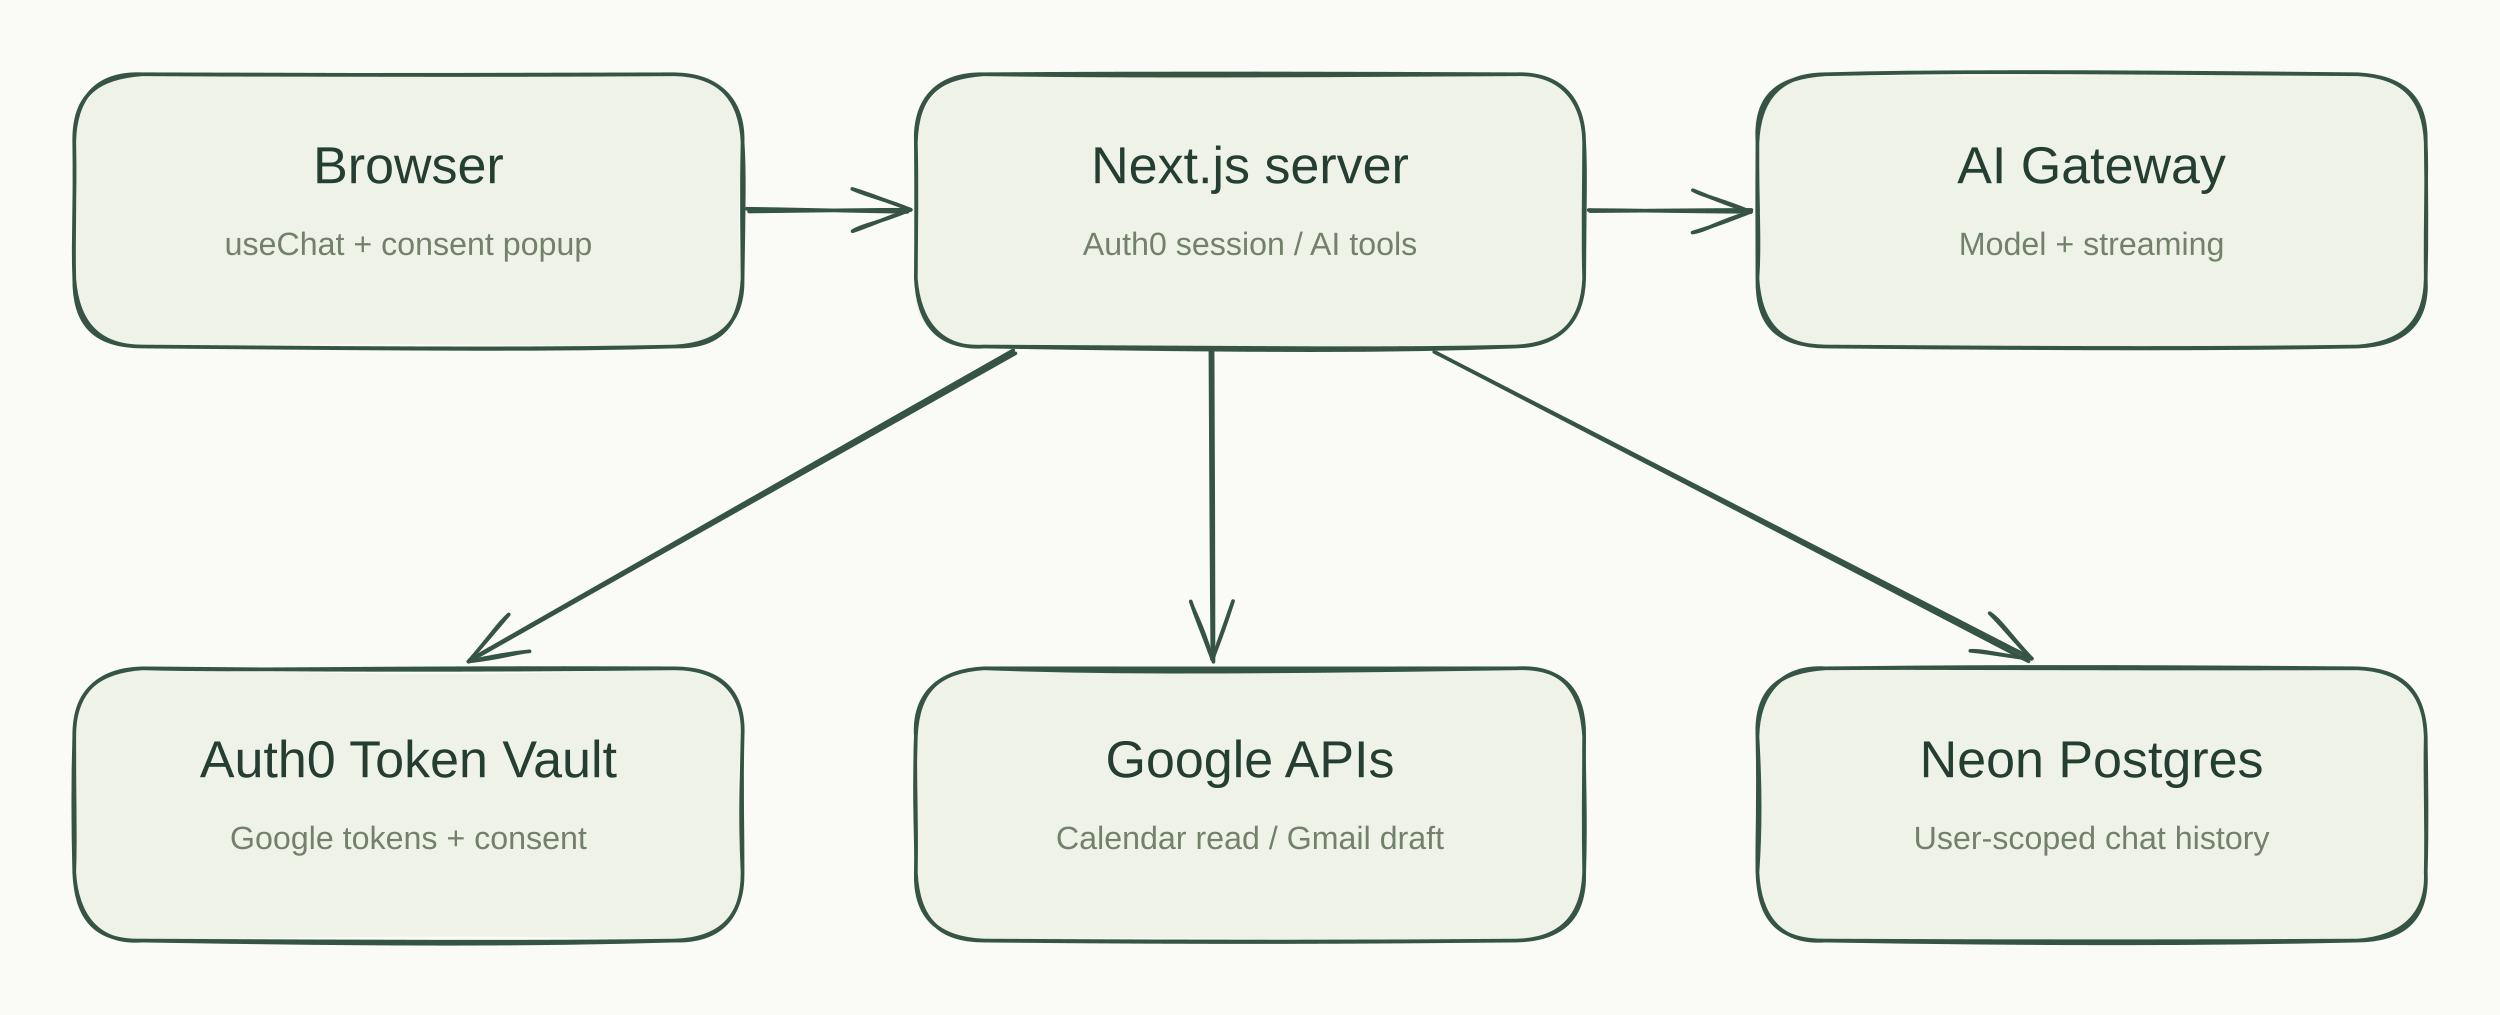
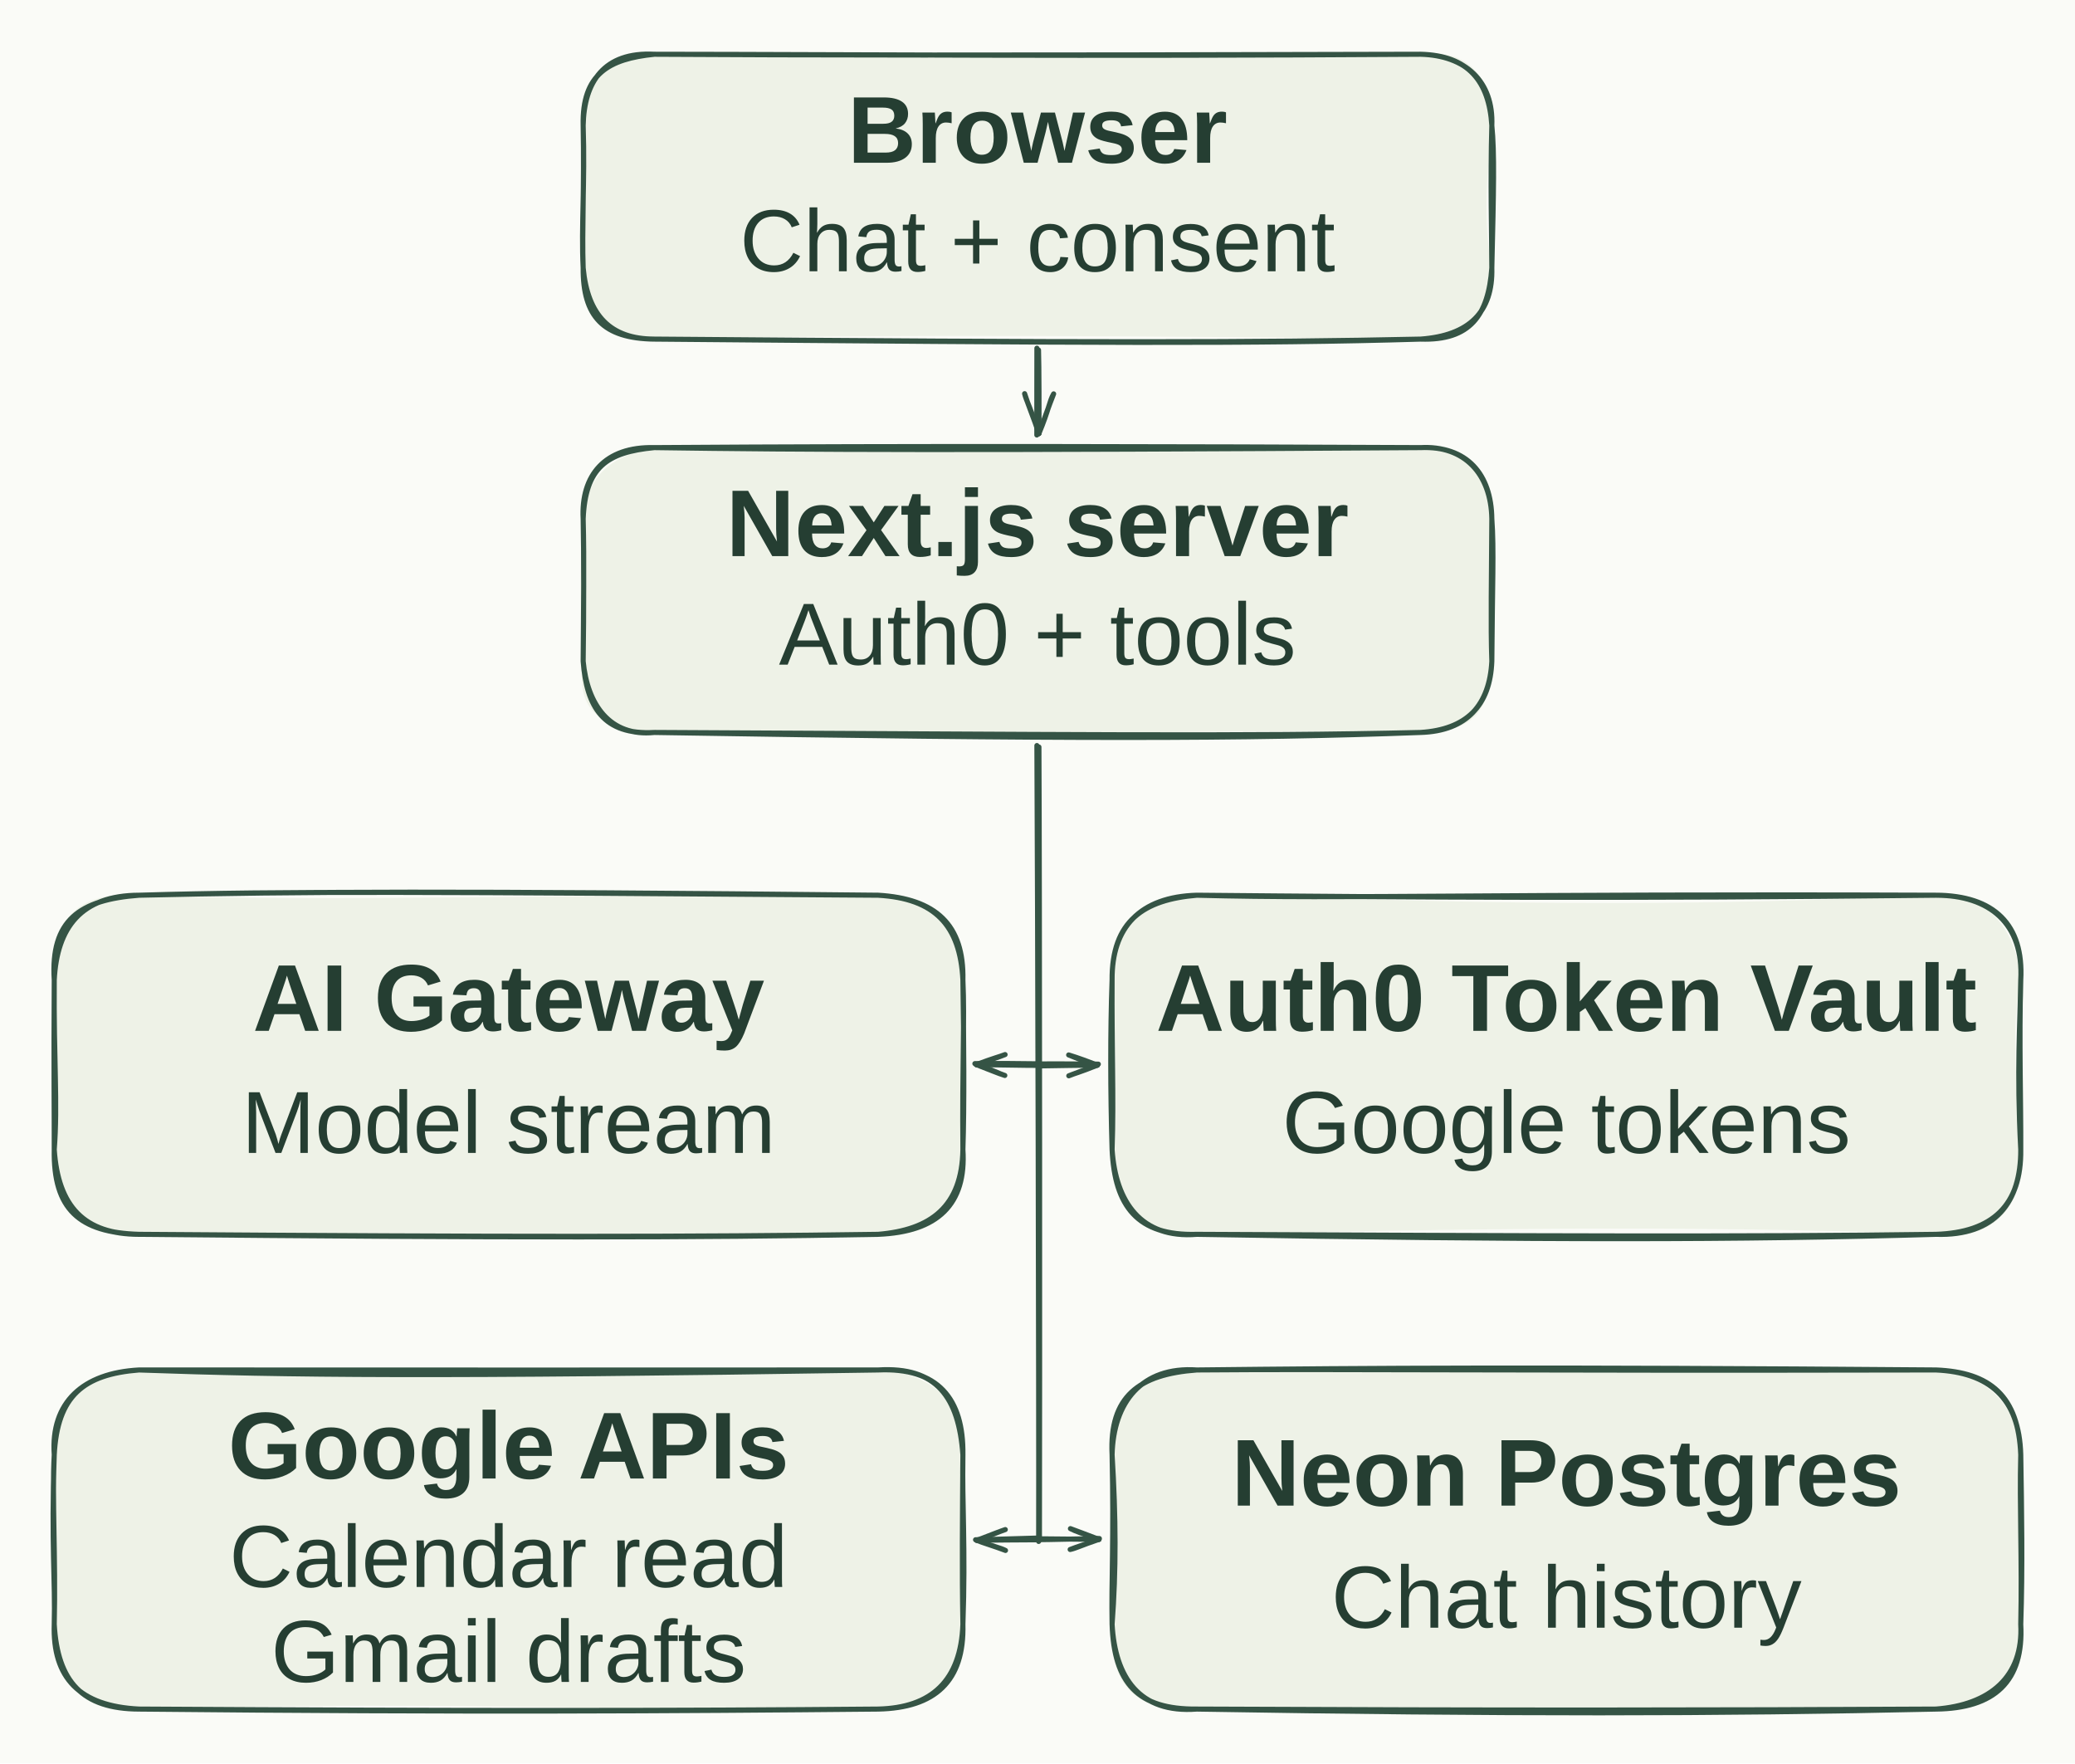
- <svg xmlns="http://www.w3.org/2000/svg" version="1.1" viewBox="0 0 1010 410" width="1010" height="410">
+ <svg xmlns="http://www.w3.org/2000/svg" version="1.1" viewBox="0 0 612 520" width="612" height="520" role="img" aria-labelledby="architecture-title architecture-description">
  <defs>
    <style class="style-fonts">
      </style>
  </defs>
-   <rect x="0" y="0" width="1010" height="410" fill="#fafbf7" />
-   <g stroke-linecap="round" transform="translate(30 30) rotate(0 135 55)">
-     <path d="M27.5 0 C77.02 -1.07, 119.93 -0.24, 242.5 0 C262.98 -2.11, 270.33 11.93, 270 27.5 C268.4 45.58, 267.31 65.22, 270 82.5 C268.24 103.41, 262.56 108.42, 242.5 110 C170.72 109.21, 99.94 108.39, 27.5 110 C6.85 107.84, 0.28 102.69, 0 82.5 C-1.45 67.25, 1.12 58.24, 0 27.5 C1.71 8.58, 8.6 -0.37, 27.5 0" stroke="none" stroke-width="0" fill="#eef2e7" />
-     <path d="M27.5 0 C70.95 0.28, 113.33 0.38, 242.5 0 M27.5 0 C86.08 0.03, 144.34 0.67, 242.5 0 M242.5 0 C260.05 0.32, 270.53 10.14, 270 27.5 M242.5 0 C260.95 0.34, 269.2 10.21, 270 27.5 M270 27.5 C270.77 38.41, 270.51 52.16, 270 82.5 M270 27.5 C269.47 48.73, 269.92 69.99, 270 82.5 M270 82.5 C270.36 99.87, 261.12 108.97, 242.5 110 M270 82.5 C268.99 100.87, 261.39 110.49, 242.5 110 M242.5 110 C196.68 111, 150.3 111.02, 27.5 110 M242.5 110 C195.99 111.43, 149.57 111.1, 27.5 110 M27.5 110 C8.03 109.83, -0.11 101.15, 0 82.5 M27.5 110 C10.27 109.99, 1.3 100.89, 0 82.5 M0 82.5 C-0.67 66.56, 0.52 50.03, 0 27.5 M0 82.5 C-0.39 67.68, 0.34 51.69, 0 27.5 M0 27.5 C0.26 10.36, 8.24 -0.78, 27.5 0 M0 27.5 C-0.37 7.92, 9.77 1.36, 27.5 0" stroke="#355445" stroke-width="1.5" fill="none" />
+   <rect x="0" y="0" width="612" height="520" fill="#fafbf7" />
+   <g stroke-linecap="round" transform="translate(172 16) rotate(0 134 42)">
+     <path d="M21 0 C72.89 -1.11, 118.32 -0.31, 247 0 C263.15 -2.11, 268.33 9.77, 268 21 C266.48 34.85, 265.4 50.26, 268 63 C266.24 79.57, 262.73 82.42, 247 84 C171.52 83.17, 97.03 82.37, 21 84 C4.68 81.84, 0.28 78.86, 0 63 C-1.52 50.91, 1.06 45.07, 0 21 C1.71 6.41, 6.43 -0.37, 21 0" stroke="none" stroke-width="0" fill="#eef2e7" />
+     <path d="M21 0 C66.64 0.26, 111.24 0.36, 247 0 M21 0 C82.57 0.06, 143.82 0.68, 247 0 M247 0 C260.22 0.32, 268.53 7.98, 268 21 M247 0 C261.12 0.34, 267.2 8.04, 268 21 M268 21 C268.81 29.09, 268.54 40.01, 268 63 M268 21 C267.53 37.17, 267.98 53.37, 268 63 M268 63 C268.36 76.04, 261.29 82.97, 247 84 M268 63 C266.99 77.04, 261.56 84.49, 247 84 M247 84 C198.8 85.04, 150.05 85.05, 21 84 M247 84 C198.12 85.46, 149.33 85.13, 21 84 M21 84 C5.87 83.83, -0.11 77.32, 0 63 M21 84 C8.1 83.99, 1.3 77.06, 0 63 M0 63 C-0.62 50.79, 0.57 37.99, 0 21 M0 63 C-0.38 51.77, 0.35 39.38, 0 21 M0 21 C0.26 8.2, 6.07 -0.78, 21 0 M0 21 C-0.37 5.76, 7.61 1.36, 21 0" stroke="#355445" stroke-width="1.5" fill="none" />
  </g>
-   <g stroke-linecap="round" transform="translate(370 30) rotate(0 135 55)">
-     <path d="M27.5 0 C81.08 -1.95, 128.81 -0.3, 242.5 0 C262.32 -1.42, 267.86 11.9, 270 27.5 C270.37 38.86, 268.2 56.14, 270 82.5 C269.27 103.18, 261.49 109.64, 242.5 110 C182.49 108.6, 126.93 111.87, 27.5 110 C7.33 108.47, -2.24 101.75, 0 82.5 C-0.88 65.79, -1.32 53.18, 0 27.5 C0.62 10.79, 10.84 2.06, 27.5 0" stroke="none" stroke-width="0" fill="#eef2e7" />
-     <path d="M27.5 0 C70.35 0.63, 114.22 0.84, 242.5 0 M27.5 0 C101.14 -0.53, 175.7 -0.3, 242.5 0 M242.5 0 C260.48 -0.56, 269.85 9.92, 270 27.5 M242.5 0 C259.69 -0.71, 269.78 9.86, 270 27.5 M270 27.5 C270.67 39.53, 270.14 53.63, 270 82.5 M270 27.5 C269.87 48.57, 269.57 69.09, 270 82.5 M270 82.5 C269.51 100.12, 260.21 109.14, 242.5 110 M270 82.5 C269.35 99.53, 260.58 109.59, 242.5 110 M242.5 110 C192.82 111.93, 143.05 111.95, 27.5 110 M242.5 110 C193.01 111.22, 143.17 110.54, 27.5 110 M27.5 110 C8.1 110.86, 0.99 100.27, 0 82.5 M27.5 110 C9.98 111.36, 1.21 99.57, 0 82.5 M0 82.5 C0.19 62.81, 0.16 40.77, 0 27.5 M0 82.5 C0.15 63.26, 0.41 43.48, 0 27.5 M0 27.5 C-0.68 10.36, 8.5 -0.37, 27.5 0 M0 27.5 C0.64 8.06, 9 1.35, 27.5 0" stroke="#355445" stroke-width="1.5" fill="none" />
+   <g stroke-linecap="round" transform="translate(172 132) rotate(0 134 42)">
+     <path d="M21 0 C77.18 -1.91, 127.63 -0.3, 247 0 C262.49 -1.42, 265.86 9.73, 268 21 C268.36 29.1, 266.19 43.12, 268 63 C267.27 79.35, 261.66 83.64, 247 84 C184.05 82.64, 125.45 85.84, 21 84 C5.16 82.47, -2.24 77.92, 0 63 C-0.82 50.02, -1.27 41.13, 0 21 C0.62 8.62, 8.67 2.06, 21 0" stroke="none" stroke-width="0" fill="#eef2e7" />
+     <path d="M21 0 C66.06 0.65, 112.1 0.86, 247 0 M21 0 C98.43 -0.53, 176.76 -0.31, 247 0 M247 0 C260.64 -0.56, 267.85 7.75, 268 21 M247 0 C259.86 -0.71, 267.78 7.7, 268 21 M268 21 C268.66 29.97, 268.14 41.02, 268 63 M268 21 C267.92 37.14, 267.62 52.73, 268 63 M268 63 C267.51 76.28, 260.38 83.14, 247 84 M268 63 C267.35 75.7, 260.74 83.59, 247 84 M247 84 C194.77 85.95, 142.46 85.97, 21 84 M247 84 C194.96 85.24, 142.57 84.58, 21 84 M21 84 C5.94 84.86, 0.99 76.43, 0 63 M21 84 C7.82 85.36, 1.21 75.74, 0 63 M0 63 C0.22 48.17, 0.2 30.98, 0 21 M0 63 C0.08 48.35, 0.34 33.16, 0 21 M0 21 C-0.68 8.2, 6.34 -0.37, 21 0 M0 21 C0.64 5.89, 6.84 1.35, 21 0" stroke="#355445" stroke-width="1.5" fill="none" />
  </g>
-   <g stroke-linecap="round" transform="translate(710 30) rotate(0 135 55)">
-     <path d="M27.5 0 C85.15 2.07, 137.69 -0.36, 242.5 0 C261.67 -0.73, 271 11.86, 270 27.5 C272.33 48.74, 269.08 69.05, 270 82.5 C270.31 102.96, 260.42 110.87, 242.5 110 C199.17 112.9, 153.92 110.45, 27.5 110 C7.81 109.11, 0.84 100.81, 0 82.5 C-0.3 64.34, 1.83 48.12, 0 27.5 C-0.47 7.4, 7.47 -1.11, 27.5 0" stroke="none" stroke-width="0" fill="#eef2e7" />
-     <path d="M27.5 0 C69.75 -1.27, 113 -0.95, 242.5 0 M27.5 0 C74.24 -1.1, 120.01 -1.28, 242.5 0 M242.5 0 C260.9 0.95, 269.18 9.7, 270 27.5 M242.5 0 C261.19 1.01, 270.36 9.52, 270 27.5 M270 27.5 C270.57 40.64, 269.78 55.09, 270 82.5 M270 27.5 C270.27 47.2, 270.41 68.18, 270 82.5 M270 82.5 C271.07 100.36, 261.7 109.3, 242.5 110 M270 82.5 C269.72 100.95, 259.76 108.7, 242.5 110 M242.5 110 C188.95 110.76, 135.81 110.79, 27.5 110 M242.5 110 C188.98 111, 135.72 111.03, 27.5 110 M27.5 110 C8.17 109.48, -0.32 101.78, 0 82.5 M27.5 110 C9.7 109.97, 1.13 101.01, 0 82.5 M0 82.5 C1.04 67.67, -0.19 53.5, 0 27.5 M0 82.5 C0.03 69.84, -0.18 57.27, 0 27.5 M0 27.5 C0.78 10.36, 8.77 0.05, 27.5 0 M0 27.5 C-1.12 8.2, 8.23 1.33, 27.5 0" stroke="#355445" stroke-width="1.5" fill="none" />
+   <g stroke-linecap="round" transform="translate(16 264) rotate(0 134 50)">
+     <path d="M25 0 C83.42 2.07, 136.76 -0.34, 243 0 C260.5 -0.73, 269 11.03, 268 25 C270.29 44.36, 267.04 62.79, 268 75 C268.31 93.79, 259.25 100.87, 243 100 C199.04 102.9, 153.18 100.47, 25 100 C6.98 99.11, 0.84 91.64, 0 75 C-0.23 58.48, 1.9 43.92, 0 25 C-0.47 6.57, 6.64 -1.11, 25 0" stroke="none" stroke-width="0" fill="#eef2e7" />
+     <path d="M25 0 C67.86 -1.27, 111.71 -0.96, 243 0 M25 0 C72.39 -1.11, 118.81 -1.29, 243 0 M243 0 C259.73 0.95, 267.18 8.86, 268 25 M243 0 C260.02 1.01, 268.36 8.69, 268 25 M268 25 C268.55 36.88, 267.76 50.07, 268 75 M268 25 C268.28 42.86, 268.43 61.99, 268 75 M268 75 C269.07 91.19, 260.54 99.3, 243 100 M268 75 C267.72 91.78, 258.59 98.7, 243 100 M243 100 C188.71 100.77, 134.83 100.8, 25 100 M243 100 C188.74 101, 134.74 101.04, 25 100 M25 100 C7.34 99.48, -0.32 92.62, 0 75 M25 100 C8.87 99.97, 1.13 91.84, 0 75 M0 75 C1.05 61.47, -0.18 48.61, 0 25 M0 75 C0.03 63.49, -0.17 52.06, 0 25 M0 25 C0.78 9.53, 7.94 0.05, 25 0 M0 25 C-1.12 7.37, 7.4 1.33, 25 0" stroke="#355445" stroke-width="1.5" fill="none" />
  </g>
-   <g stroke-linecap="round" transform="translate(30 270) rotate(0 135 55)">
-     <path d="M27.5 0 C89.21 1.19, 146.57 4.48, 242.5 0 C261.02 -0.05, 268.53 11.83, 270 27.5 C267.16 42.02, 268.42 59.97, 270 82.5 C271.35 102.73, 259.35 112.09, 242.5 110 C167.94 107.02, 94.91 108.66, 27.5 110 C8.29 109.75, -1.68 99.87, 0 82.5 C1.82 62.88, 0.93 43.06, 0 27.5 C-1.55 9.61, 9.71 1.32, 27.5 0" stroke="none" stroke-width="0" fill="#eef2e7" />
-     <path d="M27.5 0 C71.25 1.19, 113.89 -0.49, 242.5 0 M27.5 0 C89.3 0.59, 151.37 1.04, 242.5 0 M242.5 0 C261.32 0.07, 270.91 9.47, 270 27.5 M242.5 0 C259.93 -0.03, 270.94 9.18, 270 27.5 M270 27.5 C269.81 41.75, 268.76 56.55, 270 82.5 M270 27.5 C269.46 47.04, 270.06 67.27, 270 82.5 M270 82.5 C270.23 100.6, 260.8 109.47, 242.5 110 M270 82.5 C270.09 99.6, 261.7 110.56, 242.5 110 M242.5 110 C185.08 111.68, 128.56 111.72, 27.5 110 M242.5 110 C186 110.78, 129.32 110.47, 27.5 110 M27.5 110 C8.24 110.51, 0.78 100.9, 0 82.5 M27.5 110 C9.42 111.34, 1.04 99.68, 0 82.5 M0 82.5 C-0.5 63.93, -0.54 44.24, 0 27.5 M0 82.5 C0.56 65.42, -0.11 49.06, 0 27.5 M0 27.5 C-0.15 10.36, 9.04 0.46, 27.5 0 M0 27.5 C-0.11 8.34, 10.22 1.31, 27.5 0" stroke="#355445" stroke-width="1.5" fill="none" />
+   <g stroke-linecap="round" transform="translate(328 264) rotate(0 134 50)">
+     <path d="M25 0 C87.54 1.21, 145.76 4.49, 243 0 C259.85 -0.05, 266.53 10.99, 268 25 C265.23 38.02, 266.48 54.46, 268 75 C269.35 93.56, 258.18 102.09, 243 100 C167.42 97.01, 93.37 98.63, 25 100 C7.46 99.75, -1.68 90.7, 0 75 C1.79 57.25, 0.9 39.29, 0 25 C-1.55 8.78, 8.87 1.32, 25 0" stroke="none" stroke-width="0" fill="#eef2e7" />
+     <path d="M25 0 C69.35 1.18, 112.58 -0.49, 243 0 M25 0 C87.67 0.59, 150.6 1.05, 243 0 M243 0 C260.15 0.07, 268.91 8.64, 268 25 M243 0 C258.76 -0.03, 268.94 8.35, 268 25 M268 25 C267.83 37.9, 266.78 51.35, 268 75 M268 25 C267.47 42.75, 268.07 61.19, 268 75 M268 75 C268.23 91.43, 259.63 99.47, 243 100 M268 75 C268.09 90.44, 260.53 100.56, 243 100 M243 100 C184.8 101.69, 127.49 101.73, 25 100 M243 100 C185.71 100.78, 128.24 100.48, 25 100 M25 100 C7.4 100.51, 0.78 91.73, 0 75 M25 100 C8.59 101.34, 1.04 90.52, 0 75 M0 75 C-0.5 58.16, -0.55 40.21, 0 25 M0 75 C0.54 59.45, -0.13 44.62, 0 25 M0 25 C-0.15 9.52, 8.21 0.46, 25 0 M0 25 C-0.11 7.5, 9.39 1.31, 25 0" stroke="#355445" stroke-width="1.5" fill="none" />
  </g>
-   <g stroke-linecap="round" transform="translate(370 270) rotate(0 135 55)">
-     <path d="M27.5 0 C93.28 -0.06, 155.45 -0.85, 242.5 0 C260.36 0.64, 271.66 11.79, 270 27.5 C269.13 40.9, 269.3 50.89, 270 82.5 C272.39 102.51, 258.28 107.71, 242.5 110 C184.61 111.32, 121.9 107.23, 27.5 110 C8.77 110.39, 1.4 98.93, 0 82.5 C2.39 72.43, -1.52 60, 0 27.5 C-2.64 11.82, 11.94 -1.85, 27.5 0" stroke="none" stroke-width="0" fill="#eef2e7" />
-     <path d="M27.5 0 C70.66 1.54, 112.67 2.07, 242.5 0 M27.5 0 C105.41 0.02, 182.74 0.07, 242.5 0 M242.5 0 C261.74 -0.81, 270.24 9.25, 270 27.5 M242.5 0 C261.43 -1.08, 268.76 8.84, 270 27.5 M270 27.5 C269.71 42.86, 270.79 58.02, 270 82.5 M270 27.5 C269.86 46.87, 269.71 65.16, 270 82.5 M270 82.5 C269.39 100.84, 259.89 109.64, 242.5 110 M270 82.5 C270.45 101.02, 260.88 109.67, 242.5 110 M242.5 110 C183.32 110.51, 123.41 110.56, 27.5 110 M242.5 110 C183.01 110.56, 122.91 110.97, 27.5 110 M27.5 110 C8.31 109.14, -0.53 100.02, 0 82.5 M27.5 110 C9.14 109.95, 0.96 101.12, 0 82.5 M0 82.5 C0.36 68.78, -0.9 56.97, 0 27.5 M0 82.5 C0.44 61, -0.7 40.85, 0 27.5 M0 27.5 C-1.09 10.36, 9.31 0.88, 27.5 0 M0 27.5 C0.9 8.47, 9.45 1.3, 27.5 0" stroke="#355445" stroke-width="1.5" fill="none" />
+   <g stroke-linecap="round" transform="translate(16 404) rotate(0 134 50)">
+     <path d="M25 0 C91.67 -0.08, 154.76 -0.87, 243 0 C259.19 0.64, 269.66 10.96, 268 25 C267.16 37.27, 267.33 46.12, 268 75 C270.39 93.34, 257.11 97.71, 243 100 C184.27 101.3, 120.75 97.24, 25 100 C7.94 100.39, 1.4 89.76, 0 75 C2.41 66.01, -1.5 54.67, 0 25 C-2.64 10.99, 11.11 -1.85, 25 0" stroke="none" stroke-width="0" fill="#eef2e7" />
+     <path d="M25 0 C68.75 1.55, 111.38 2.07, 243 0 M25 0 C103.99 0.02, 182.39 0.06, 243 0 M243 0 C260.57 -0.81, 268.24 8.42, 268 25 M243 0 C260.26 -1.08, 266.76 8.01, 268 25 M268 25 C267.72 38.93, 268.8 52.64, 268 75 M268 25 C267.87 42.63, 267.71 59.19, 268 75 M268 75 C267.39 91.67, 258.72 99.64, 243 100 M268 75 C268.45 91.86, 259.71 99.67, 243 100 M243 100 C182.98 100.52, 122.24 100.57, 25 100 M243 100 C182.67 100.57, 121.74 100.97, 25 100 M25 100 C7.47 99.14, -0.53 90.85, 0 75 M25 100 C8.31 99.95, 0.96 91.96, 0 75 M0 75 C0.35 62.45, -0.91 51.81, 0 25 M0 75 C0.46 55.41, -0.69 37.17, 0 25 M0 25 C-1.09 9.52, 8.48 0.88, 25 0 M0 25 C0.9 7.64, 8.61 1.3, 25 0" stroke="#355445" stroke-width="1.5" fill="none" />
  </g>
-   <g stroke-linecap="round" transform="translate(710 270) rotate(0 135 55)">
-     <path d="M27.5 0 C97.34 -0.95, 164.33 -0.91, 242.5 0 C259.71 1.33, 269.19 11.76, 270 27.5 C271.1 45.18, 270.19 63.81, 270 82.5 C267.82 102.28, 262.81 108.93, 242.5 110 C196.38 110.71, 148.9 110.71, 27.5 110 C9.25 111.02, -1.12 103.59, 0 82.5 C-2.63 70.97, 1.64 54.95, 0 27.5 C1.87 8.43, 8.58 0.58, 27.5 0" stroke="none" stroke-width="0" fill="#eef2e7" />
-     <path d="M27.5 0 C70.06 -0.36, 113.55 0.27, 242.5 0 M27.5 0 C77.46 -0.55, 127.05 -0.91, 242.5 0 M242.5 0 C259.76 0.71, 269.56 9.03, 270 27.5 M242.5 0 C260.17 0.64, 269.33 8.5, 270 27.5 M270 27.5 C269.61 43.98, 270.43 61.88, 270 82.5 M270 27.5 C270.26 45.5, 270.56 64.26, 270 82.5 M270 82.5 C270.94 101.08, 261.38 109.81, 242.5 110 M270 82.5 C270.82 99.68, 260.06 108.78, 242.5 110 M242.5 110 C179.45 111.43, 116.16 111.5, 27.5 110 M242.5 110 C178.98 110.34, 115.46 110.41, 27.5 110 M27.5 110 C8.37 110.17, 0.57 101.53, 0 82.5 M27.5 110 C8.86 111.32, 0.87 99.8, 0 82.5 M0 82.5 C1.22 65.04, 1.15 47.7, 0 27.5 M0 82.5 C-0.22 68.78, 0.57 54.64, 0 27.5 M0 27.5 C0.37 10.35, 9.58 -1.11, 27.5 0 M0 27.5 C-0.85 8.61, 8.68 1.28, 27.5 0" stroke="#355445" stroke-width="1.5" fill="none" />
+   <g stroke-linecap="round" transform="translate(328 404) rotate(0 134 50)">
+     <path d="M25 0 C95.79 -0.94, 163.75 -0.91, 243 0 C258.54 1.33, 267.19 10.92, 268 25 C269.09 40.92, 268.18 57.78, 268 75 C265.82 93.11, 261.64 98.93, 243 100 C196.25 100.72, 148.13 100.72, 25 100 C8.42 101.02, -1.12 94.42, 0 75 C-2.57 64.77, 1.7 50.04, 0 25 C1.87 7.6, 7.74 0.58, 25 0" stroke="none" stroke-width="0" fill="#eef2e7" />
+     <path d="M25 0 C68.16 -0.36, 112.25 0.27, 243 0 M25 0 C75.66 -0.56, 125.94 -0.92, 243 0 M243 0 C258.6 0.71, 267.56 8.19, 268 25 M243 0 C259 0.64, 267.33 7.67, 268 25 M268 25 C267.6 39.95, 268.42 56.33, 268 75 M268 25 C268.26 41.32, 268.56 58.39, 268 75 M268 75 C268.94 91.91, 260.21 99.81, 243 100 M268 75 C268.82 90.51, 258.9 98.78, 243 100 M243 100 C179.07 101.44, 114.9 101.5, 25 100 M243 100 C178.6 100.35, 114.19 100.42, 25 100 M25 100 C7.54 100.17, 0.57 92.37, 0 75 M25 100 C8.02 101.32, 0.87 90.63, 0 75 M0 75 C1.2 59.14, 1.13 43.41, 0 25 M0 75 C-0.23 62.57, 0.55 49.73, 0 25 M0 25 C0.37 9.52, 8.75 -1.11, 25 0 M0 25 C-0.85 7.78, 7.84 1.28, 25 0" stroke="#355445" stroke-width="1.5" fill="none" />
  </g>
  <g stroke-linecap="round">
-     <g transform="translate(302 85) rotate(0 32.5 0)">
-       <path d="M-0.39 -0.67 C10.48 -0.59, 53.67 0.48, 64.58 0.59 M0.63 0.44 C11.78 0.33, 55.2 -0.34, 65.87 -0.28" stroke="#355445" stroke-width="1.5" fill="none" />
+     <g transform="translate(306 103) rotate(0 0 12.5)">
+       <path d="M-0.18 -0.32 C-0.17 3.89, -0.23 21.06, -0.2 25.28 M0.3 0.21 C0.45 4.32, 0.49 20.67, 0.41 24.87" stroke="#355445" stroke-width="1.5" fill="none" />
    </g>
-     <g transform="translate(302 85) rotate(0 32.5 0)">
-       <path d="M42.44 8.42 C45.91 6.01, 52.86 5.11, 65.87 -0.28 M42.44 8.42 C49.19 6.18, 56.93 2.65, 65.87 -0.28" stroke="#355445" stroke-width="1.5" fill="none" />
+     <g transform="translate(306 103) rotate(0 0 12.5)">
+       <path d="M-3.8 13.09 C-3.32 15.22, -1.78 17.84, 0.41 24.87 M-3.8 13.09 C-2.64 16.78, -1.17 20.08, 0.41 24.87" stroke="#355445" stroke-width="1.5" fill="none" />
    </g>
-     <g transform="translate(302 85) rotate(0 32.5 0)">
-       <path d="M42.32 -8.68 C45.84 -7.67, 52.81 -5.15, 65.87 -0.28 M42.32 -8.68 C49.1 -5.72, 56.88 -4.05, 65.87 -0.28" stroke="#355445" stroke-width="1.5" fill="none" />
+     <g transform="translate(306 103) rotate(0 0 12.5)">
+       <path d="M4.76 13.15 C3.52 15.25, 3.35 17.85, 0.41 24.87 M4.76 13.15 C3.32 16.79, 2.19 20.08, 0.41 24.87" stroke="#355445" stroke-width="1.5" fill="none" />
    </g>
  </g>
  <mask />
  <g stroke-linecap="round">
-     <g transform="translate(642 85) rotate(0 32.5 0)">
-       <path d="M0.42 0.29 C11.46 0.22, 54.85 -0.22, 65.57 -0.19 M-0.18 -0.14 C10.88 -0.14, 54.61 0.64, 65.34 0.57" stroke="#355445" stroke-width="1.5" fill="none" />
-     </g>
-     <g transform="translate(642 85) rotate(0 32.5 0)">
-       <path d="M41.79 8.95 C47 8.21, 50.86 5.09, 65.34 0.57 M41.79 8.95 C50.98 6.25, 59 2.95, 65.34 0.57" stroke="#355445" stroke-width="1.5" fill="none" />
-     </g>
-     <g transform="translate(642 85) rotate(0 32.5 0)">
-       <path d="M41.92 -8.15 C47.14 -5.47, 50.97 -5.17, 65.34 0.57 M41.92 -8.15 C51.07 -4.42, 59.04 -1.3, 65.34 0.57" stroke="#355445" stroke-width="1.5" fill="none" />
+     <g transform="translate(306 220) rotate(0 0 117)">
+       <path d="M0.42 0.29 C0.63 39.22, 0.68 194.78, 0.57 233.81 M-0.18 -0.14 C0.05 38.86, 0.44 195.64, 0.34 234.57" stroke="#355445" stroke-width="1.5" fill="none" />
    </g>
  </g>
  <mask />
  <g stroke-linecap="round">
-     <g transform="translate(490 142) rotate(0 0 62.5)">
-       <path d="M-0.12 -0.1 C0.03 20.74, 0.29 104.59, 0.23 125.38 M-0.99 -0.73 C-0.85 19.89, -0.49 103.4, -0.18 124.39" stroke="#355445" stroke-width="1.5" fill="none" />
+     <g transform="translate(288 314) rotate(0 9 0)">
+       <path d="M-0.06 -0.05 C3.01 -0.04, 15.14 0.2, 18.11 0.18 M-0.47 -0.34 C2.6 -0.45, 14.77 -0.36, 17.91 -0.29" stroke="#355445" stroke-width="1.5" fill="none" />
    </g>
-     <g transform="translate(490 142) rotate(0 0 62.5)">
-       <path d="M-8.94 100.97 C-7.28 106.07, -4.69 109.43, -0.18 124.39 M-8.94 100.97 C-6.88 107.31, -4.6 112.49, -0.18 124.39" stroke="#355445" stroke-width="1.5" fill="none" />
+     <g transform="translate(288 314) rotate(0 9 0)">
+       <path d="M8.44 -3.01 C6.71 -2.33, 5.2 -2.03, -0.06 -0.05 M8.44 -3.01 C6.31 -2.14, 4.22 -1.54, -0.06 -0.05" stroke="#355445" stroke-width="1.5" fill="none" />
    </g>
-     <g transform="translate(490 142) rotate(0 0 62.5)">
-       <path d="M8.16 100.82 C6.4 105.93, 5.57 109.32, -0.18 124.39 M8.16 100.82 C5.98 107.24, 4.02 112.46, -0.18 124.39" stroke="#355445" stroke-width="1.5" fill="none" />
+     <g transform="translate(288 314) rotate(0 9 0)">
+       <path d="M8.36 3.15 C6.63 2.6, 5.14 1.66, -0.06 -0.05 M8.36 3.15 C6.24 2.49, 4.18 1.56, -0.06 -0.05" stroke="#355445" stroke-width="1.5" fill="none" />
    </g>
  </g>
  <mask />
  <g stroke-linecap="round">
-     <g transform="translate(410 142) rotate(0 -110 62.5)">
-       <path d="M-0.65 -0.48 C-37.23 20.21, -183.66 103.66, -220.12 124.6 M0.23 0.73 C-36.38 21.45, -184.07 104.38, -220.71 125.25" stroke="#355445" stroke-width="1.5" fill="none" />
+     <g transform="translate(306 314) rotate(0 9 0)">
+       <path d="M-0.31 -0.23 C2.73 -0.3, 14.85 -0.24, 17.94 -0.19 M0.11 0.34 C3.13 0.29, 14.65 0.1, 17.66 0.12" stroke="#355445" stroke-width="1.5" fill="none" />
    </g>
-     <g transform="translate(410 142) rotate(0 -110 62.5)">
-       <path d="M-204.46 106.25 C-208.49 109.73, -211.6 114.73, -220.71 125.25 M-204.46 106.25 C-209.05 111.71, -214.39 117.9, -220.71 125.25" stroke="#355445" stroke-width="1.5" fill="none" />
+     <g transform="translate(306 314) rotate(0 9 0)">
+       <path d="M9.23 3.25 C10.72 2.6, 12.44 2.24, 17.66 0.12 M9.23 3.25 C12.05 2.16, 14.72 1.18, 17.66 0.12" stroke="#355445" stroke-width="1.5" fill="none" />
    </g>
-     <g transform="translate(410 142) rotate(0 -110 62.5)">
-       <path d="M-196.05 121.13 C-201.82 121.6, -206.62 123.61, -220.71 125.25 M-196.05 121.13 C-203.36 121.79, -211.39 123.21, -220.71 125.25" stroke="#355445" stroke-width="1.5" fill="none" />
+     <g transform="translate(306 314) rotate(0 9 0)">
+       <path d="M9.19 -2.9 C10.7 -2.32, 12.42 -1.45, 17.66 0.12 M9.19 -2.9 C12.03 -2.03, 14.71 -1.04, 17.66 0.12" stroke="#355445" stroke-width="1.5" fill="none" />
    </g>
  </g>
  <mask />
  <g stroke-linecap="round">
-     <g transform="translate(580 142) rotate(0 120 62.5)">
-       <path d="M0.15 0.48 C40.19 21.24, 199.51 104.31, 239.53 125.16 M-0.58 0.15 C39.72 20.99, 200.71 103.32, 240.8 124.06" stroke="#355445" stroke-width="1.5" fill="none" />
+     <g transform="translate(288 454) rotate(0 9 0)">
+       <path d="M0.07 0.23 C3.09 0.19, 14.77 0.07, 17.78 0.08 M-0.27 0.07 C2.87 0.07, 15.33 -0.4, 18.38 -0.44" stroke="#355445" stroke-width="1.5" fill="none" />
    </g>
-     <g transform="translate(580 142) rotate(0 120 62.5)">
-       <path d="M216 120.93 C221.83 120.68, 226.23 122.63, 240.8 124.06 M216 120.93 C225.82 121.82, 235.14 123.89, 240.8 124.06" stroke="#355445" stroke-width="1.5" fill="none" />
+     <g transform="translate(288 454) rotate(0 9 0)">
+       <path d="M8.5 -2.93 C7.01 -2.48, 5.2 -1.56, 0.07 0.23 M8.5 -2.93 C5.22 -1.79, 1.83 -0.36, 0.07 0.23" stroke="#355445" stroke-width="1.5" fill="none" />
    </g>
-     <g transform="translate(580 142) rotate(0 120 62.5)">
-       <path d="M223.81 105.72 C228.17 108.53, 230.99 113.51, 240.8 124.06 M223.81 105.72 C230.62 112.56, 236.87 120.59, 240.8 124.06" stroke="#355445" stroke-width="1.5" fill="none" />
+     <g transform="translate(288 454) rotate(0 9 0)">
+       <path d="M8.56 3.22 C7.05 2.44, 5.22 2.14, 0.07 0.23 M8.56 3.22 C5.25 1.95, 1.83 0.97, 0.07 0.23" stroke="#355445" stroke-width="1.5" fill="none" />
    </g>
  </g>
  <mask />
-   <text x="165" y="74" text-anchor="middle" font-family="Arial, sans-serif" font-size="21" fill="#253e32">Browser</text>
-   <text x="165" y="103" text-anchor="middle" font-family="Arial, sans-serif" font-size="13" fill="#73816b">useChat + consent popup</text>
-   <text x="505" y="74" text-anchor="middle" font-family="Arial, sans-serif" font-size="21" fill="#253e32">Next.js server</text>
-   <text x="505" y="103" text-anchor="middle" font-family="Arial, sans-serif" font-size="13" fill="#73816b">Auth0 session / AI tools</text>
-   <text x="845" y="74" text-anchor="middle" font-family="Arial, sans-serif" font-size="21" fill="#253e32">AI Gateway</text>
-   <text x="845" y="103" text-anchor="middle" font-family="Arial, sans-serif" font-size="13" fill="#73816b">Model + streaming</text>
-   <text x="165" y="314" text-anchor="middle" font-family="Arial, sans-serif" font-size="21" fill="#253e32">Auth0 Token Vault</text>
-   <text x="165" y="343" text-anchor="middle" font-family="Arial, sans-serif" font-size="13" fill="#73816b">Google tokens + consent</text>
-   <text x="505" y="314" text-anchor="middle" font-family="Arial, sans-serif" font-size="21" fill="#253e32">Google APIs</text>
-   <text x="505" y="343" text-anchor="middle" font-family="Arial, sans-serif" font-size="13" fill="#73816b">Calendar read / Gmail draft</text>
-   <text x="845" y="314" text-anchor="middle" font-family="Arial, sans-serif" font-size="21" fill="#253e32">Neon Postgres</text>
-   <text x="845" y="343" text-anchor="middle" font-family="Arial, sans-serif" font-size="13" fill="#73816b">User-scoped chat history</text>
+   <g stroke-linecap="round">
+     <g transform="translate(306 454) rotate(0 9 0)">
+       <path d="M-0.18 0.05 C2.91 0.05, 15.22 -0.27, 18.25 -0.29 M0.3 -0.21 C3.41 -0.15, 15.21 -0.1, 18.13 -0.04" stroke="#355445" stroke-width="1.5" fill="none" />
+     </g>
+     <g transform="translate(306 454) rotate(0 9 0)">
+       <path d="M9.63 2.94 C11.38 2.57, 12.79 1.76, 18.13 -0.04 M9.63 2.94 C11.78 2.09, 14.15 1.39, 18.13 -0.04" stroke="#355445" stroke-width="1.5" fill="none" />
+     </g>
+     <g transform="translate(306 454) rotate(0 9 0)">
+       <path d="M9.71 -3.21 C11.42 -2.35, 12.82 -1.93, 18.13 -0.04 M9.71 -3.21 C11.85 -2.44, 14.19 -1.52, 18.13 -0.04" stroke="#355445" stroke-width="1.5" fill="none" />
+     </g>
+   </g>
+   <mask />
+   <g transform="translate(-4 4)">
+     <text x="310" y="44" text-anchor="middle" font-family="Arial, sans-serif" font-size="28" font-weight="600" fill="#253e32">Browser</text>
+     <text x="310" y="76" text-anchor="middle" font-family="Arial, sans-serif" font-size="26" font-weight="400" fill="#253e32">Chat + consent</text>
+     <text x="310" y="160" text-anchor="middle" font-family="Arial, sans-serif" font-size="28" font-weight="600" fill="#253e32">Next.js server</text>
+     <text x="310" y="192" text-anchor="middle" font-family="Arial, sans-serif" font-size="26" font-weight="400" fill="#253e32">Auth0 + tools</text>
+     <text x="154" y="300" text-anchor="middle" font-family="Arial, sans-serif" font-size="28" font-weight="600" fill="#253e32">AI Gateway</text>
+     <text x="154" y="336" text-anchor="middle" font-family="Arial, sans-serif" font-size="26" font-weight="400" fill="#253e32">Model stream</text>
+     <text x="466" y="300" text-anchor="middle" font-family="Arial, sans-serif" font-size="28" font-weight="600" fill="#253e32">Auth0 Token Vault</text>
+     <text x="466" y="336" text-anchor="middle" font-family="Arial, sans-serif" font-size="26" font-weight="400" fill="#253e32">Google tokens</text>
+     <text x="154" y="432" text-anchor="middle" font-family="Arial, sans-serif" font-size="28" font-weight="600" fill="#253e32">Google APIs</text>
+     <text x="154" y="464" text-anchor="middle" font-family="Arial, sans-serif" font-size="26" font-weight="400" fill="#253e32">Calendar read</text>
+     <text x="154" y="492" text-anchor="middle" font-family="Arial, sans-serif" font-size="26" font-weight="400" fill="#253e32">Gmail drafts</text>
+     <text x="466" y="440" text-anchor="middle" font-family="Arial, sans-serif" font-size="28" font-weight="600" fill="#253e32">Neon Postgres</text>
+     <text x="466" y="476" text-anchor="middle" font-family="Arial, sans-serif" font-size="26" font-weight="400" fill="#253e32">Chat history</text>
+   </g>
</svg>
